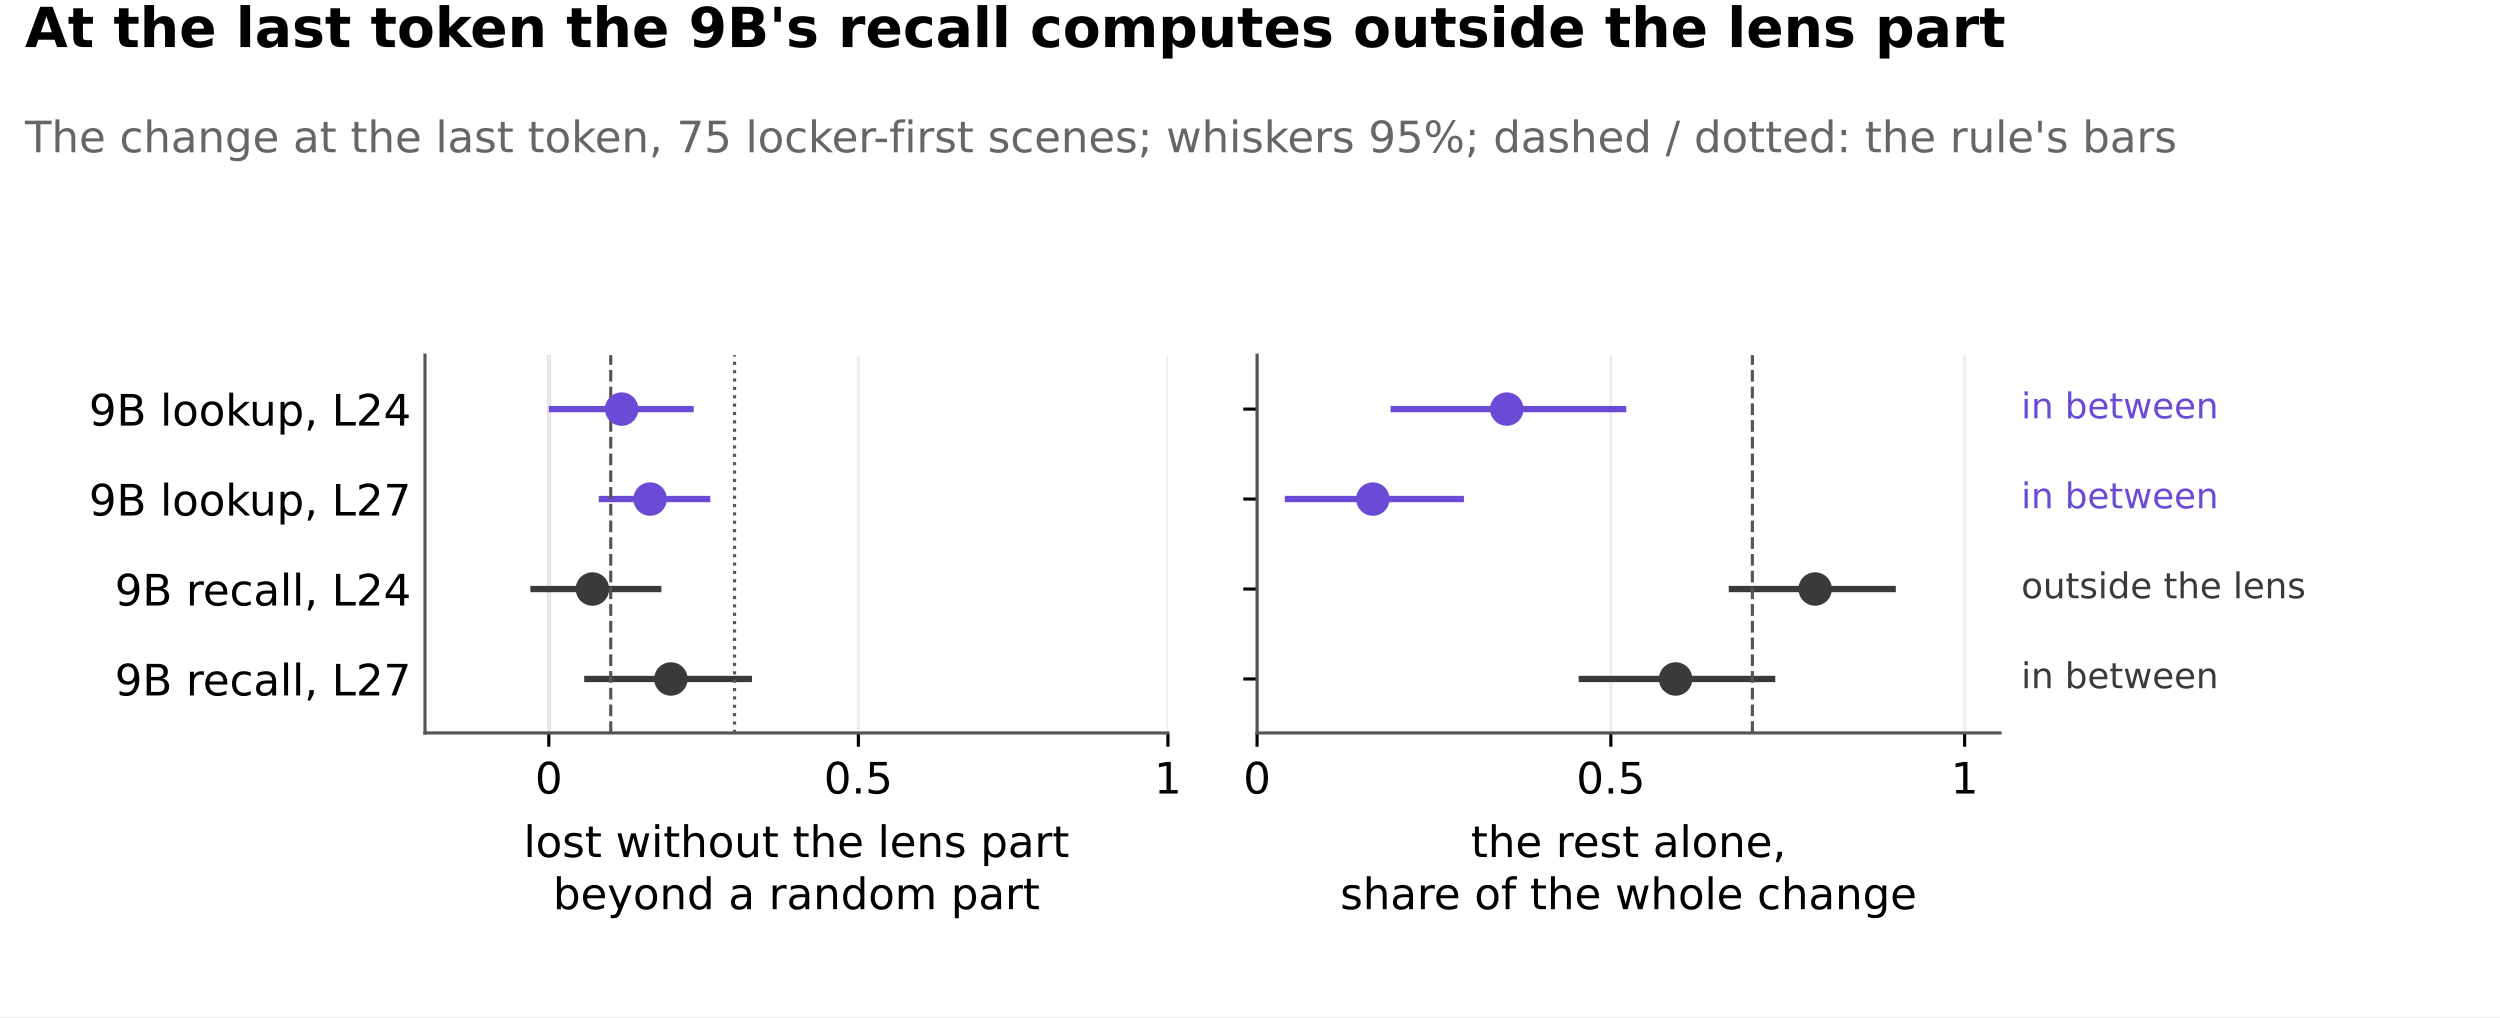
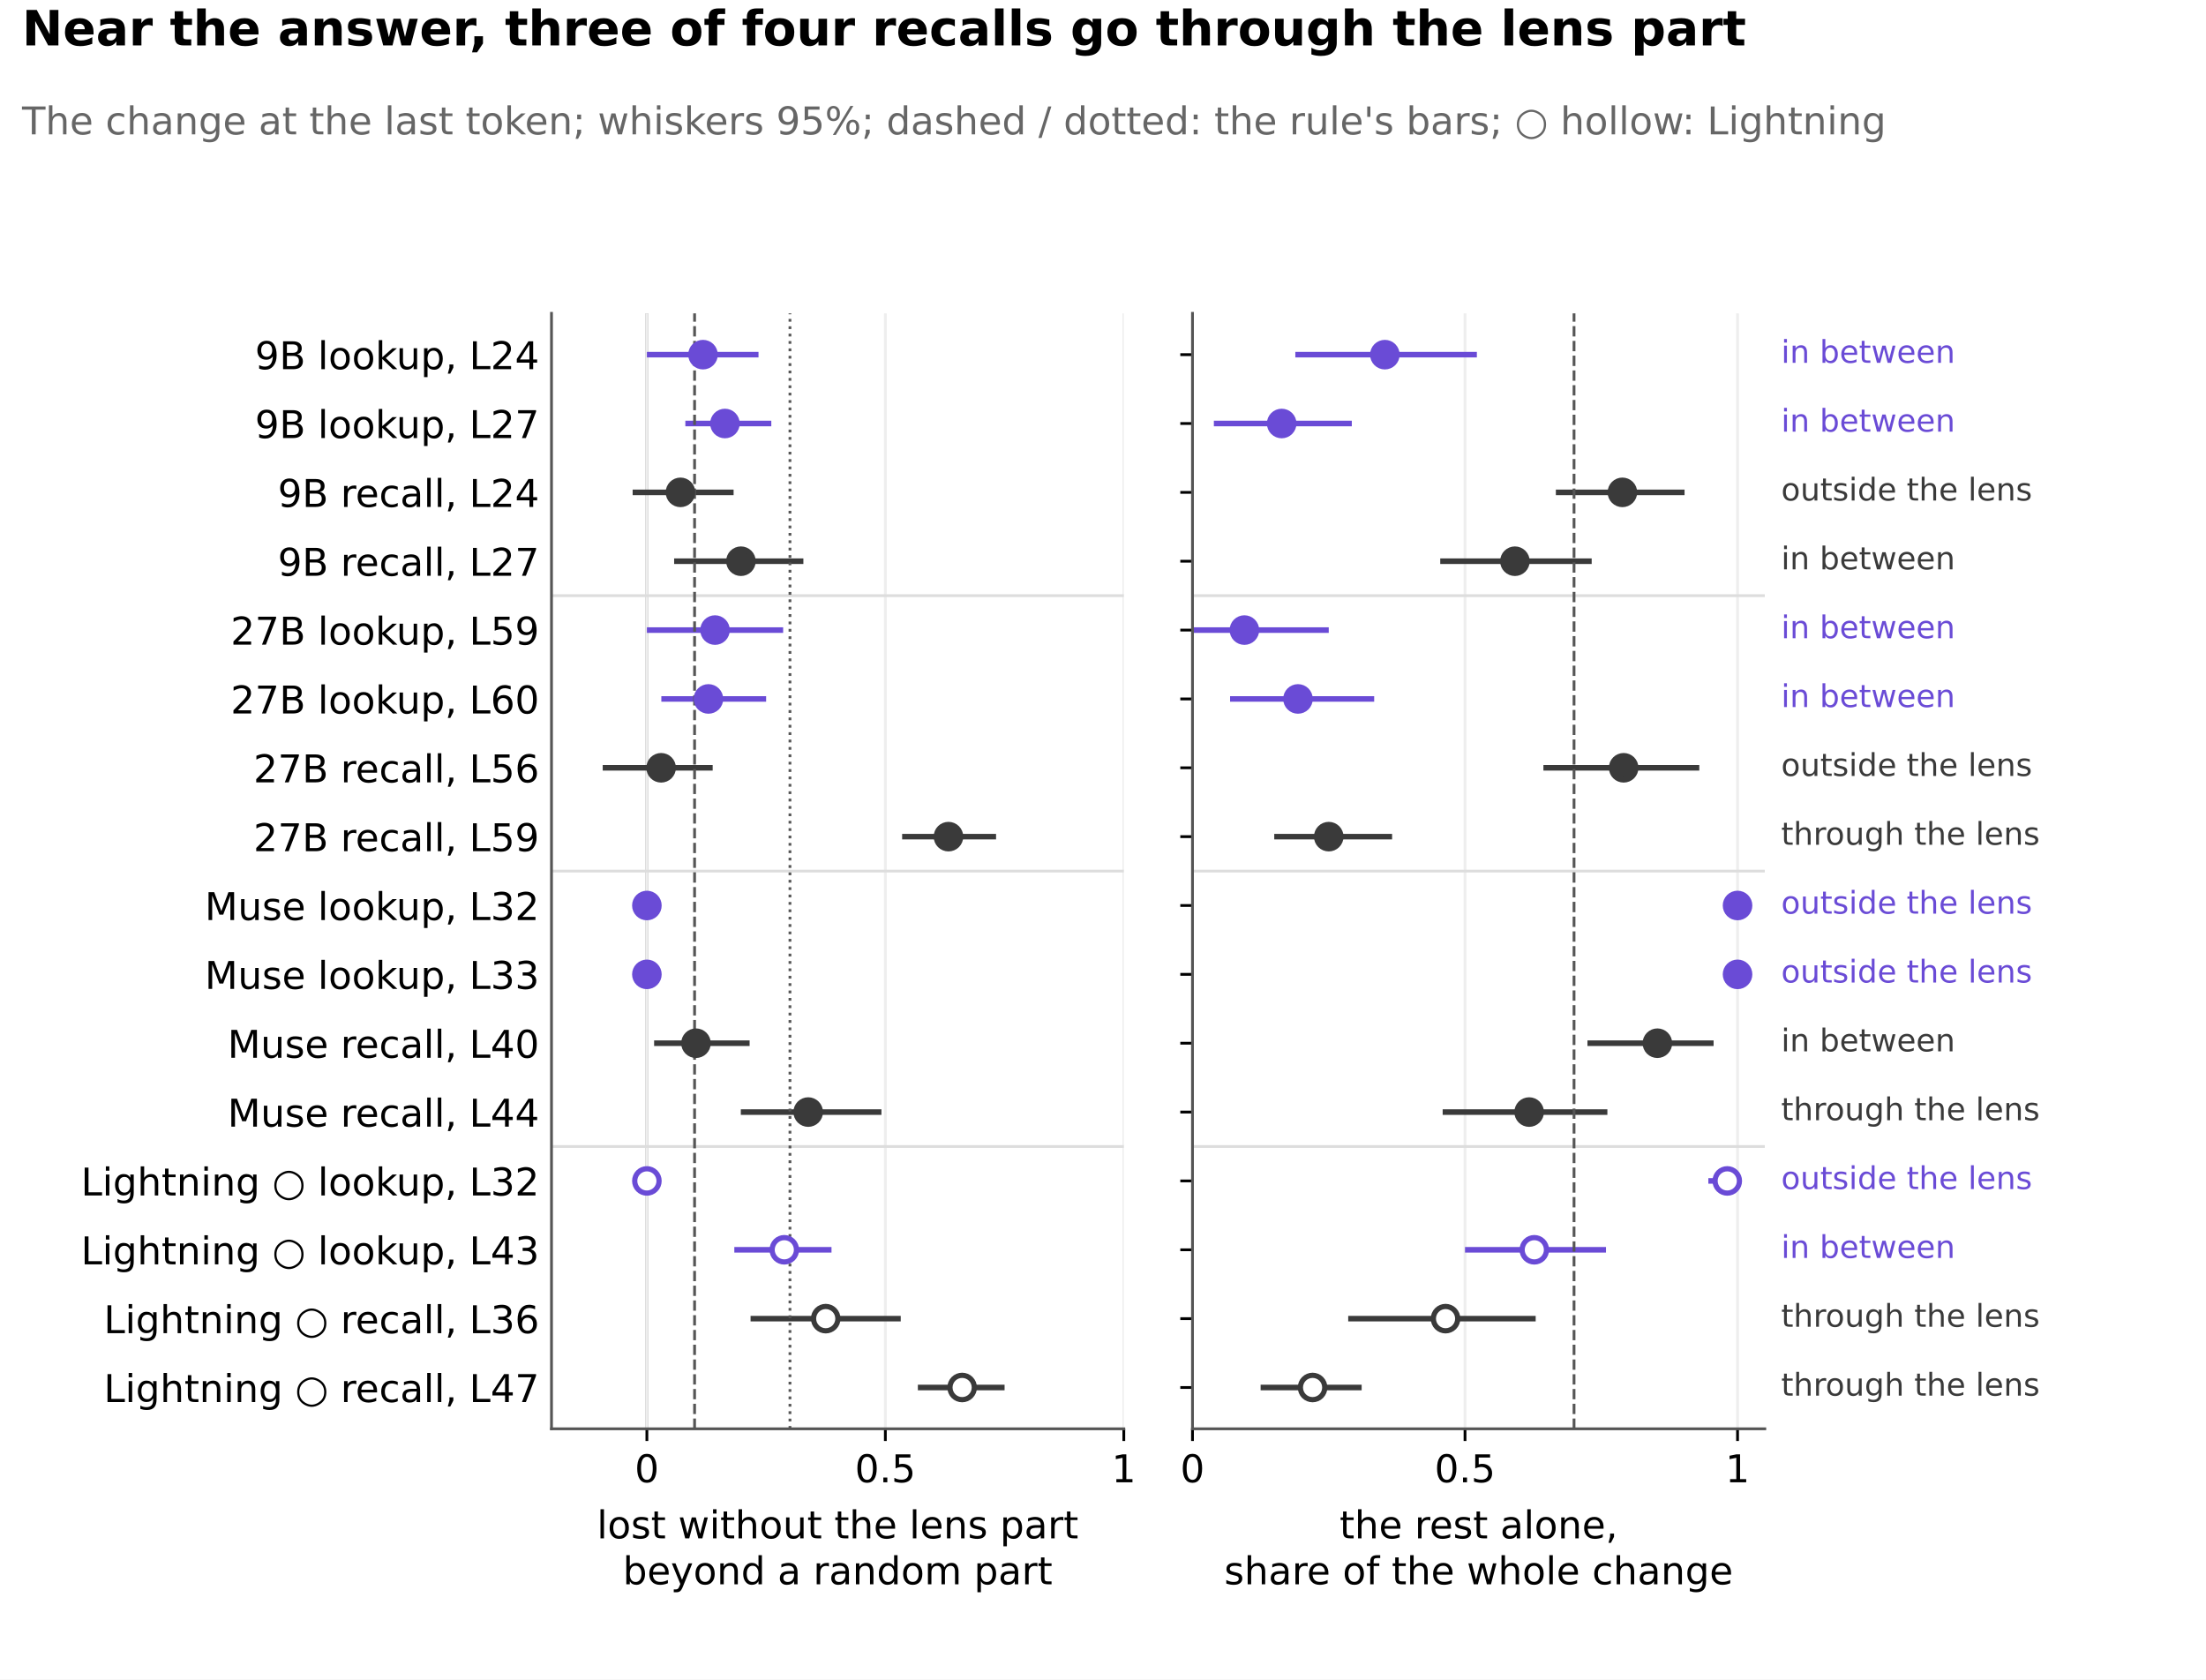
- <svg xmlns="http://www.w3.org/2000/svg" xmlns:xlink="http://www.w3.org/1999/xlink" width="633.6pt" height="257.76pt" viewBox="0 0 633.6 257.76" version="1.1">
+ <svg xmlns="http://www.w3.org/2000/svg" xmlns:xlink="http://www.w3.org/1999/xlink" width="633.6pt" height="482.4pt" viewBox="0 0 633.6 482.4" version="1.1">
  <defs>
    <style type="text/css">*{stroke-linejoin: round; stroke-linecap: butt}</style>
  </defs>
  <g id="figure_1">
    <g id="patch_1">
-       <path d="M 0 257.76  L 633.6 257.76  L 633.6 0  L 0 0  z " style="fill: #ffffff" />
+       <path d="M 0 482.4  L 633.6 482.4  L 633.6 0  L 0 0  z " style="fill: #ffffff" />
    </g>
    <g id="axes_1">
      <g id="patch_2">
-         <path d="M 107.712 185.76  L 295.999 185.76  L 295.999 90  L 107.712 90  z " style="fill: #ffffff" />
+         <path d="M 158.4 410.4  L 322.777 410.4  L 322.777 90  L 158.4 90  z " style="fill: #ffffff" />
      </g>
      <g id="line2d_1">
-         <path d="M 139.093 185.76  L 139.093 90  " clip-path="url(#p78fe9ea488)" style="fill: none; stroke: #999999; stroke-width: 0.8; stroke-linecap: square" />
+         <path d="M 185.796 410.4  L 185.796 90  " clip-path="url(#p08623786de)" style="fill: none; stroke: #999999; stroke-width: 0.8; stroke-linecap: square" />
      </g>
      <g id="matplotlib.axis_1">
        <g id="xtick_1">
          <g id="line2d_2">
-             <path d="M 139.093 185.76  L 139.093 90  " clip-path="url(#p78fe9ea488)" style="fill: none; stroke: #eeeeee; stroke-width: 0.8; stroke-linecap: square" />
+             <path d="M 185.796 410.4  L 185.796 90  " clip-path="url(#p08623786de)" style="fill: none; stroke: #eeeeee; stroke-width: 0.8; stroke-linecap: square" />
          </g>
          <g id="line2d_3">
            <defs>
-               <path id="me2ff4d0fe5" d="M 0 0  L 0 3.5  " style="stroke: #000000; stroke-width: 0.8" />
+               <path id="mef0e8b5768" d="M 0 0  L 0 3.5  " style="stroke: #000000; stroke-width: 0.8" />
            </defs>
            <g>
-               <use xlink:href="#me2ff4d0fe5" x="139.093" y="185.76" style="stroke: #000000; stroke-width: 0.8" />
+               <use xlink:href="#mef0e8b5768" x="185.796" y="410.4" style="stroke: #000000; stroke-width: 0.8" />
            </g>
          </g>
          <g id="text_1">
-             <text style="font-size: 11px; font-family: 'DejaVu Sans'; text-anchor: middle" x="139.093" y="201.117" transform="rotate(-0 139.0931 201.1174)">0</text>
+             <text style="font-size: 11px; font-family: 'DejaVu Sans'; text-anchor: middle" x="185.796" y="425.757" transform="rotate(-0 185.7962 425.7574)">0</text>
          </g>
        </g>
        <g id="xtick_2">
          <g id="line2d_4">
-             <path d="M 217.546 185.76  L 217.546 90  " clip-path="url(#p78fe9ea488)" style="fill: none; stroke: #eeeeee; stroke-width: 0.8; stroke-linecap: square" />
+             <path d="M 254.287 410.4  L 254.287 90  " clip-path="url(#p08623786de)" style="fill: none; stroke: #eeeeee; stroke-width: 0.8; stroke-linecap: square" />
          </g>
          <g id="line2d_5">
            <g>
-               <use xlink:href="#me2ff4d0fe5" x="217.546" y="185.76" style="stroke: #000000; stroke-width: 0.8" />
+               <use xlink:href="#mef0e8b5768" x="254.287" y="410.4" style="stroke: #000000; stroke-width: 0.8" />
            </g>
          </g>
          <g id="text_2">
-             <text style="font-size: 11px; font-family: 'DejaVu Sans'; text-anchor: middle" x="217.546" y="201.117" transform="rotate(-0 217.546 201.1174)">0.5</text>
+             <text style="font-size: 11px; font-family: 'DejaVu Sans'; text-anchor: middle" x="254.287" y="425.757" transform="rotate(-0 254.2868 425.7574)">0.5</text>
          </g>
        </g>
        <g id="xtick_3">
          <g id="line2d_6">
-             <path d="M 295.999 185.76  L 295.999 90  " clip-path="url(#p78fe9ea488)" style="fill: none; stroke: #eeeeee; stroke-width: 0.8; stroke-linecap: square" />
+             <path d="M 322.777 410.4  L 322.777 90  " clip-path="url(#p08623786de)" style="fill: none; stroke: #eeeeee; stroke-width: 0.8; stroke-linecap: square" />
          </g>
          <g id="line2d_7">
            <g>
-               <use xlink:href="#me2ff4d0fe5" x="295.999" y="185.76" style="stroke: #000000; stroke-width: 0.8" />
+               <use xlink:href="#mef0e8b5768" x="322.777" y="410.4" style="stroke: #000000; stroke-width: 0.8" />
            </g>
          </g>
          <g id="text_3">
-             <text style="font-size: 11px; font-family: 'DejaVu Sans'; text-anchor: middle" x="295.999" y="201.117" transform="rotate(-0 295.9988 201.1174)">1</text>
+             <text style="font-size: 11px; font-family: 'DejaVu Sans'; text-anchor: middle" x="322.777" y="425.757" transform="rotate(-0 322.7774 425.7574)">1</text>
          </g>
        </g>
        <g id="text_4">
-           <text style="font-size: 11px; font-family: 'DejaVu Sans'" transform="translate(132.7058 217.2194)">lost without the lens part</text>
-           <text style="font-size: 11px; font-family: 'DejaVu Sans'" transform="translate(140.1566 230.4224)">beyond a random part</text>
+           <text style="font-size: 11px; font-family: 'DejaVu Sans'" transform="translate(171.4391 441.8594)">lost without the lens part</text>
+           <text style="font-size: 11px; font-family: 'DejaVu Sans'" transform="translate(178.8899 455.0624)">beyond a random part</text>
        </g>
      </g>
      <g id="matplotlib.axis_2">
        <g id="ytick_1">
          <g id="line2d_8" />
          <g id="text_5">
-             <text style="font-size: 11px; font-family: 'DejaVu Sans'; text-anchor: end" x="104.212" y="107.859" transform="rotate(-0 104.212 107.8591)">9B lookup, L24</text>
+             <text style="font-size: 11px; font-family: 'DejaVu Sans'; text-anchor: end" x="154.9" y="106.046" transform="rotate(-0 154.9 106.0458)">9B lookup, L24</text>
          </g>
        </g>
        <g id="ytick_2">
          <g id="line2d_9" />
          <g id="text_6">
-             <text style="font-size: 11px; font-family: 'DejaVu Sans'; text-anchor: end" x="104.212" y="130.659" transform="rotate(-0 104.212 130.6591)">9B lookup, L27</text>
+             <text style="font-size: 11px; font-family: 'DejaVu Sans'; text-anchor: end" x="154.9" y="125.824" transform="rotate(-0 154.9 125.8236)">9B lookup, L27</text>
          </g>
        </g>
        <g id="ytick_3">
          <g id="line2d_10" />
          <g id="text_7">
-             <text style="font-size: 11px; font-family: 'DejaVu Sans'; text-anchor: end" x="104.212" y="153.459" transform="rotate(-0 104.212 153.4591)">9B recall, L24</text>
+             <text style="font-size: 11px; font-family: 'DejaVu Sans'; text-anchor: end" x="154.9" y="145.601" transform="rotate(-0 154.9 145.6014)">9B recall, L24</text>
          </g>
        </g>
        <g id="ytick_4">
          <g id="line2d_11" />
          <g id="text_8">
-             <text style="font-size: 11px; font-family: 'DejaVu Sans'; text-anchor: end" x="104.212" y="176.259" transform="rotate(-0 104.212 176.2591)">9B recall, L27</text>
-           </g>
-         </g>
-       </g>
-       <g id="line2d_12">
-         <path d="M 139.093 103.68  L 175.816 103.68  " clip-path="url(#p78fe9ea488)" style="fill: none; stroke: #6a4bd6; stroke-width: 1.6" />
-       </g>
-       <g id="line2d_13">
-         <path d="M 151.747 126.48  L 180.025 126.48  " clip-path="url(#p78fe9ea488)" style="fill: none; stroke: #6a4bd6; stroke-width: 1.6" />
-       </g>
-       <g id="line2d_14">
-         <path d="M 134.409 149.28  L 167.621 149.28  " clip-path="url(#p78fe9ea488)" style="fill: none; stroke: #3a3a3a; stroke-width: 1.6" />
-       </g>
-       <g id="line2d_15">
-         <path d="M 148.059 172.08  L 190.578 172.08  " clip-path="url(#p78fe9ea488)" style="fill: none; stroke: #3a3a3a; stroke-width: 1.6" />
-       </g>
-       <g id="line2d_16">
-         <path d="M 154.784 185.76  L 154.784 90  " clip-path="url(#p78fe9ea488)" style="fill: none; stroke-dasharray: 2.96,1.28; stroke-dashoffset: 0; stroke: #555555; stroke-width: 0.8" />
-       </g>
-       <g id="line2d_17">
-         <path d="M 186.165 185.76  L 186.165 90  " clip-path="url(#p78fe9ea488)" style="fill: none; stroke-dasharray: 0.8,1.32; stroke-dashoffset: 0; stroke: #555555; stroke-width: 0.8" />
+             <text style="font-size: 11px; font-family: 'DejaVu Sans'; text-anchor: end" x="154.9" y="165.379" transform="rotate(-0 154.9 165.3791)">9B recall, L27</text>
+           </g>
+         </g>
+         <g id="ytick_5">
+           <g id="line2d_12" />
+           <g id="text_9">
+             <text style="font-size: 11px; font-family: 'DejaVu Sans'; text-anchor: end" x="154.9" y="185.157" transform="rotate(-0 154.9 185.1569)">27B lookup, L59</text>
+           </g>
+         </g>
+         <g id="ytick_6">
+           <g id="line2d_13" />
+           <g id="text_10">
+             <text style="font-size: 11px; font-family: 'DejaVu Sans'; text-anchor: end" x="154.9" y="204.935" transform="rotate(-0 154.9 204.9347)">27B lookup, L60</text>
+           </g>
+         </g>
+         <g id="ytick_7">
+           <g id="line2d_14" />
+           <g id="text_11">
+             <text style="font-size: 11px; font-family: 'DejaVu Sans'; text-anchor: end" x="154.9" y="224.712" transform="rotate(-0 154.9 224.7125)">27B recall, L56</text>
+           </g>
+         </g>
+         <g id="ytick_8">
+           <g id="line2d_15" />
+           <g id="text_12">
+             <text style="font-size: 11px; font-family: 'DejaVu Sans'; text-anchor: end" x="154.9" y="244.49" transform="rotate(-0 154.9 244.4903)">27B recall, L59</text>
+           </g>
+         </g>
+         <g id="ytick_9">
+           <g id="line2d_16" />
+           <g id="text_13">
+             <text style="font-size: 11px; font-family: 'DejaVu Sans'; text-anchor: end" x="154.9" y="264.268" transform="rotate(-0 154.9 264.268)">Muse lookup, L32</text>
+           </g>
+         </g>
+         <g id="ytick_10">
+           <g id="line2d_17" />
+           <g id="text_14">
+             <text style="font-size: 11px; font-family: 'DejaVu Sans'; text-anchor: end" x="154.9" y="284.046" transform="rotate(-0 154.9 284.0458)">Muse lookup, L33</text>
+           </g>
+         </g>
+         <g id="ytick_11">
+           <g id="line2d_18" />
+           <g id="text_15">
+             <text style="font-size: 11px; font-family: 'DejaVu Sans'; text-anchor: end" x="154.9" y="303.824" transform="rotate(-0 154.9 303.8236)">Muse recall, L40</text>
+           </g>
+         </g>
+         <g id="ytick_12">
+           <g id="line2d_19" />
+           <g id="text_16">
+             <text style="font-size: 11px; font-family: 'DejaVu Sans'; text-anchor: end" x="154.9" y="323.601" transform="rotate(-0 154.9 323.6014)">Muse recall, L44</text>
+           </g>
+         </g>
+         <g id="ytick_13">
+           <g id="line2d_20" />
+           <g id="text_17">
+             <text style="font-size: 11px; font-family: 'DejaVu Sans'; text-anchor: end" x="154.9" y="343.379" transform="rotate(-0 154.9 343.3791)">Lightning ○ lookup, L32</text>
+           </g>
+         </g>
+         <g id="ytick_14">
+           <g id="line2d_21" />
+           <g id="text_18">
+             <text style="font-size: 11px; font-family: 'DejaVu Sans'; text-anchor: end" x="154.9" y="363.157" transform="rotate(-0 154.9 363.1569)">Lightning ○ lookup, L43</text>
+           </g>
+         </g>
+         <g id="ytick_15">
+           <g id="line2d_22" />
+           <g id="text_19">
+             <text style="font-size: 11px; font-family: 'DejaVu Sans'; text-anchor: end" x="154.9" y="382.935" transform="rotate(-0 154.9 382.9347)">Lightning ○ recall, L36</text>
+           </g>
+         </g>
+         <g id="ytick_16">
+           <g id="line2d_23" />
+           <g id="text_20">
+             <text style="font-size: 11px; font-family: 'DejaVu Sans'; text-anchor: end" x="154.9" y="402.712" transform="rotate(-0 154.9 402.7125)">Lightning ○ recall, L47</text>
+           </g>
+         </g>
+       </g>
+       <g id="line2d_24">
+         <path d="M 185.796 101.867  L 217.856 101.867  " clip-path="url(#p08623786de)" style="fill: none; stroke: #6a4bd6; stroke-width: 1.6" />
+       </g>
+       <g id="line2d_25">
+         <path d="M 196.843 121.644  L 221.53 121.644  " clip-path="url(#p08623786de)" style="fill: none; stroke: #6a4bd6; stroke-width: 1.6" />
+       </g>
+       <g id="line2d_26">
+         <path d="M 181.707 141.422  L 210.702 141.422  " clip-path="url(#p08623786de)" style="fill: none; stroke: #3a3a3a; stroke-width: 1.6" />
+       </g>
+       <g id="line2d_27">
+         <path d="M 193.624 161.2  L 230.743 161.2  " clip-path="url(#p08623786de)" style="fill: none; stroke: #3a3a3a; stroke-width: 1.6" />
+       </g>
+       <g id="line2d_28">
+         <path d="M 185.796 180.978  L 224.934 180.978  " clip-path="url(#p08623786de)" style="fill: none; stroke: #6a4bd6; stroke-width: 1.6" />
+       </g>
+       <g id="line2d_29">
+         <path d="M 158.4 171.089  L 322.777 171.089  " clip-path="url(#p08623786de)" style="fill: none; stroke: #dddddd; stroke-width: 0.8; stroke-linecap: square" />
+       </g>
+       <g id="line2d_30">
+         <path d="M 189.947 200.756  L 220.042 200.756  " clip-path="url(#p08623786de)" style="fill: none; stroke: #6a4bd6; stroke-width: 1.6" />
+       </g>
+       <g id="line2d_31">
+         <path d="M 173.11 220.533  L 204.692 220.533  " clip-path="url(#p08623786de)" style="fill: none; stroke: #3a3a3a; stroke-width: 1.6" />
+       </g>
+       <g id="line2d_32">
+         <path d="M 259.11 240.311  L 286.086 240.311  " clip-path="url(#p08623786de)" style="fill: none; stroke: #3a3a3a; stroke-width: 1.6" />
+       </g>
+       <g id="line2d_33">
+         <path d="M 185.796 260.089  L 185.796 260.089  " clip-path="url(#p08623786de)" style="fill: none; stroke: #6a4bd6; stroke-width: 1.6" />
+       </g>
+       <g id="line2d_34">
+         <path d="M 158.4 250.2  L 322.777 250.2  " clip-path="url(#p08623786de)" style="fill: none; stroke: #dddddd; stroke-width: 0.8; stroke-linecap: square" />
+       </g>
+       <g id="line2d_35">
+         <path d="M 185.796 279.867  L 185.796 279.867  " clip-path="url(#p08623786de)" style="fill: none; stroke: #6a4bd6; stroke-width: 1.6" />
+       </g>
+       <g id="line2d_36">
+         <path d="M 187.872 299.644  L 215.301 299.644  " clip-path="url(#p08623786de)" style="fill: none; stroke: #3a3a3a; stroke-width: 1.6" />
+       </g>
+       <g id="line2d_37">
+         <path d="M 212.777 319.422  L 253.165 319.422  " clip-path="url(#p08623786de)" style="fill: none; stroke: #3a3a3a; stroke-width: 1.6" />
+       </g>
+       <g id="line2d_38">
+         <path d="M 185.796 339.2  L 185.796 339.2  " clip-path="url(#p08623786de)" style="fill: none; stroke: #6a4bd6; stroke-width: 1.6" />
+       </g>
+       <g id="line2d_39">
+         <path d="M 158.4 329.311  L 322.777 329.311  " clip-path="url(#p08623786de)" style="fill: none; stroke: #dddddd; stroke-width: 0.8; stroke-linecap: square" />
+       </g>
+       <g id="line2d_40">
+         <path d="M 210.909 358.978  L 238.821 358.978  " clip-path="url(#p08623786de)" style="fill: none; stroke: #6a4bd6; stroke-width: 1.6" />
+       </g>
+       <g id="line2d_41">
+         <path d="M 215.575 378.756  L 258.706 378.756  " clip-path="url(#p08623786de)" style="fill: none; stroke: #3a3a3a; stroke-width: 1.6" />
+       </g>
+       <g id="line2d_42">
+         <path d="M 263.626 398.533  L 288.532 398.533  " clip-path="url(#p08623786de)" style="fill: none; stroke: #3a3a3a; stroke-width: 1.6" />
+       </g>
+       <g id="line2d_43">
+         <path d="M 199.494 410.4  L 199.494 90  " clip-path="url(#p08623786de)" style="fill: none; stroke-dasharray: 2.96,1.28; stroke-dashoffset: 0; stroke: #555555; stroke-width: 0.8" />
+       </g>
+       <g id="line2d_44">
+         <path d="M 226.891 410.4  L 226.891 90  " clip-path="url(#p08623786de)" style="fill: none; stroke-dasharray: 0.8,1.32; stroke-dashoffset: 0; stroke: #555555; stroke-width: 0.8" />
      </g>
      <g id="patch_3">
-         <path d="M 107.712 185.76  L 107.712 90  " style="fill: none; stroke: #555555; stroke-width: 0.8; stroke-linejoin: miter; stroke-linecap: square" />
+         <path d="M 158.4 410.4  L 158.4 90  " style="fill: none; stroke: #555555; stroke-width: 0.8; stroke-linejoin: miter; stroke-linecap: square" />
      </g>
      <g id="patch_4">
-         <path d="M 107.712 185.76  L 295.999 185.76  " style="fill: none; stroke: #555555; stroke-width: 0.8; stroke-linejoin: miter; stroke-linecap: square" />
-       </g>
-       <g id="line2d_18">
+         <path d="M 158.4 410.4  L 322.777 410.4  " style="fill: none; stroke: #555555; stroke-width: 0.8; stroke-linejoin: miter; stroke-linecap: square" />
+       </g>
+       <g id="line2d_45">
        <defs>
-           <path id="mc35bf004dd" d="M 0 3.5  C 0.928 3.5 1.819 3.131 2.475 2.475  C 3.131 1.819 3.5 0.928 3.5 0  C 3.5 -0.928 3.131 -1.819 2.475 -2.475  C 1.819 -3.131 0.928 -3.5 0 -3.5  C -0.928 -3.5 -1.819 -3.131 -2.475 -2.475  C -3.131 -1.819 -3.5 -0.928 -3.5 0  C -3.5 0.928 -3.131 1.819 -2.475 2.475  C -1.819 3.131 -0.928 3.5 0 3.5  z " style="stroke: #6a4bd6; stroke-width: 1.5" />
+           <path id="m051b795b4a" d="M 0 3.5  C 0.928 3.5 1.819 3.131 2.475 2.475  C 3.131 1.819 3.5 0.928 3.5 0  C 3.5 -0.928 3.131 -1.819 2.475 -2.475  C 1.819 -3.131 0.928 -3.5 0 -3.5  C -0.928 -3.5 -1.819 -3.131 -2.475 -2.475  C -3.131 -1.819 -3.5 -0.928 -3.5 0  C -3.5 0.928 -3.131 1.819 -2.475 2.475  C -1.819 3.131 -0.928 3.5 0 3.5  z " style="stroke: #6a4bd6; stroke-width: 1.5" />
        </defs>
-         <g clip-path="url(#p78fe9ea488)">
-           <use xlink:href="#mc35bf004dd" x="157.553" y="103.68" style="fill: #6a4bd6; stroke: #6a4bd6; stroke-width: 1.5" />
-         </g>
-       </g>
-       <g id="line2d_19">
-         <g clip-path="url(#p78fe9ea488)">
-           <use xlink:href="#mc35bf004dd" x="164.769" y="126.48" style="fill: #6a4bd6; stroke: #6a4bd6; stroke-width: 1.5" />
-         </g>
-       </g>
-       <g id="line2d_20">
+         <g clip-path="url(#p08623786de)">
+           <use xlink:href="#m051b795b4a" x="201.912" y="101.867" style="fill: #6a4bd6; stroke: #6a4bd6; stroke-width: 1.5" />
+         </g>
+       </g>
+       <g id="line2d_46">
+         <g clip-path="url(#p08623786de)">
+           <use xlink:href="#m051b795b4a" x="208.211" y="121.644" style="fill: #6a4bd6; stroke: #6a4bd6; stroke-width: 1.5" />
+         </g>
+       </g>
+       <g id="line2d_47">
        <defs>
-           <path id="me285efcd3e" d="M 0 3.5  C 0.928 3.5 1.819 3.131 2.475 2.475  C 3.131 1.819 3.5 0.928 3.5 0  C 3.5 -0.928 3.131 -1.819 2.475 -2.475  C 1.819 -3.131 0.928 -3.5 0 -3.5  C -0.928 -3.5 -1.819 -3.131 -2.475 -2.475  C -3.131 -1.819 -3.5 -0.928 -3.5 0  C -3.5 0.928 -3.131 1.819 -2.475 2.475  C -1.819 3.131 -0.928 3.5 0 3.5  z " style="stroke: #3a3a3a; stroke-width: 1.5" />
+           <path id="mb3eee85fc4" d="M 0 3.5  C 0.928 3.5 1.819 3.131 2.475 2.475  C 3.131 1.819 3.5 0.928 3.5 0  C 3.5 -0.928 3.131 -1.819 2.475 -2.475  C 1.819 -3.131 0.928 -3.5 0 -3.5  C -0.928 -3.5 -1.819 -3.131 -2.475 -2.475  C -3.131 -1.819 -3.5 -0.928 -3.5 0  C -3.5 0.928 -3.131 1.819 -2.475 2.475  C -1.819 3.131 -0.928 3.5 0 3.5  z " style="stroke: #3a3a3a; stroke-width: 1.5" />
        </defs>
-         <g clip-path="url(#p78fe9ea488)">
-           <use xlink:href="#me285efcd3e" x="150.143" y="149.28" style="fill: #3a3a3a; stroke: #3a3a3a; stroke-width: 1.5" />
-         </g>
-       </g>
-       <g id="line2d_21">
-         <g clip-path="url(#p78fe9ea488)">
-           <use xlink:href="#me285efcd3e" x="170.032" y="172.08" style="fill: #3a3a3a; stroke: #3a3a3a; stroke-width: 1.5" />
+         <g clip-path="url(#p08623786de)">
+           <use xlink:href="#mb3eee85fc4" x="195.443" y="141.422" style="fill: #3a3a3a; stroke: #3a3a3a; stroke-width: 1.5" />
+         </g>
+       </g>
+       <g id="line2d_48">
+         <g clip-path="url(#p08623786de)">
+           <use xlink:href="#mb3eee85fc4" x="212.807" y="161.2" style="fill: #3a3a3a; stroke: #3a3a3a; stroke-width: 1.5" />
+         </g>
+       </g>
+       <g id="line2d_49">
+         <g clip-path="url(#p08623786de)">
+           <use xlink:href="#m051b795b4a" x="205.365" y="180.978" style="fill: #6a4bd6; stroke: #6a4bd6; stroke-width: 1.5" />
+         </g>
+       </g>
+       <g id="line2d_50">
+         <g clip-path="url(#p08623786de)">
+           <use xlink:href="#m051b795b4a" x="203.471" y="200.756" style="fill: #6a4bd6; stroke: #6a4bd6; stroke-width: 1.5" />
+         </g>
+       </g>
+       <g id="line2d_51">
+         <g clip-path="url(#p08623786de)">
+           <use xlink:href="#mb3eee85fc4" x="189.885" y="220.533" style="fill: #3a3a3a; stroke: #3a3a3a; stroke-width: 1.5" />
+         </g>
+       </g>
+       <g id="line2d_52">
+         <g clip-path="url(#p08623786de)">
+           <use xlink:href="#mb3eee85fc4" x="272.417" y="240.311" style="fill: #3a3a3a; stroke: #3a3a3a; stroke-width: 1.5" />
+         </g>
+       </g>
+       <g id="line2d_53">
+         <g clip-path="url(#p08623786de)">
+           <use xlink:href="#m051b795b4a" x="185.796" y="260.089" style="fill: #6a4bd6; stroke: #6a4bd6; stroke-width: 1.5" />
+         </g>
+       </g>
+       <g id="line2d_54">
+         <g clip-path="url(#p08623786de)">
+           <use xlink:href="#m051b795b4a" x="185.796" y="279.867" style="fill: #6a4bd6; stroke: #6a4bd6; stroke-width: 1.5" />
+         </g>
+       </g>
+       <g id="line2d_55">
+         <g clip-path="url(#p08623786de)">
+           <use xlink:href="#mb3eee85fc4" x="199.897" y="299.644" style="fill: #3a3a3a; stroke: #3a3a3a; stroke-width: 1.5" />
+         </g>
+       </g>
+       <g id="line2d_56">
+         <g clip-path="url(#p08623786de)">
+           <use xlink:href="#mb3eee85fc4" x="232.128" y="319.422" style="fill: #3a3a3a; stroke: #3a3a3a; stroke-width: 1.5" />
+         </g>
+       </g>
+       <g id="line2d_57">
+         <defs>
+           <path id="m5350c8ec92" d="M 0 3.5  C 0.928 3.5 1.819 3.131 2.475 2.475  C 3.131 1.819 3.5 0.928 3.5 0  C 3.5 -0.928 3.131 -1.819 2.475 -2.475  C 1.819 -3.131 0.928 -3.5 0 -3.5  C -0.928 -3.5 -1.819 -3.131 -2.475 -2.475  C -3.131 -1.819 -3.5 -0.928 -3.5 0  C -3.5 0.928 -3.131 1.819 -2.475 2.475  C -1.819 3.131 -0.928 3.5 0 3.5  z " style="stroke: #6a4bd6; stroke-width: 1.5" />
+         </defs>
+         <g clip-path="url(#p08623786de)">
+           <use xlink:href="#m5350c8ec92" x="185.796" y="339.2" style="fill: #ffffff; stroke: #6a4bd6; stroke-width: 1.5" />
+         </g>
+       </g>
+       <g id="line2d_58">
+         <g clip-path="url(#p08623786de)">
+           <use xlink:href="#m5350c8ec92" x="225.265" y="358.978" style="fill: #ffffff; stroke: #6a4bd6; stroke-width: 1.5" />
+         </g>
+       </g>
+       <g id="line2d_59">
+         <defs>
+           <path id="m2862d69efa" d="M 0 3.5  C 0.928 3.5 1.819 3.131 2.475 2.475  C 3.131 1.819 3.5 0.928 3.5 0  C 3.5 -0.928 3.131 -1.819 2.475 -2.475  C 1.819 -3.131 0.928 -3.5 0 -3.5  C -0.928 -3.5 -1.819 -3.131 -2.475 -2.475  C -3.131 -1.819 -3.5 -0.928 -3.5 0  C -3.5 0.928 -3.131 1.819 -2.475 2.475  C -1.819 3.131 -0.928 3.5 0 3.5  z " style="stroke: #3a3a3a; stroke-width: 1.5" />
+         </defs>
+         <g clip-path="url(#p08623786de)">
+           <use xlink:href="#m2862d69efa" x="237.164" y="378.756" style="fill: #ffffff; stroke: #3a3a3a; stroke-width: 1.5" />
+         </g>
+       </g>
+       <g id="line2d_60">
+         <g clip-path="url(#p08623786de)">
+           <use xlink:href="#m2862d69efa" x="276.343" y="398.533" style="fill: #ffffff; stroke: #3a3a3a; stroke-width: 1.5" />
        </g>
      </g>
    </g>
    <g id="axes_2">
      <g id="patch_5">
-         <path d="M 318.593 185.76  L 506.88 185.76  L 506.88 90  L 318.593 90  z " style="fill: #ffffff" />
-       </g>
-       <g id="line2d_22">
-         <path d="M 318.593 185.76  L 318.593 90  " clip-path="url(#pc814b7b9f9)" style="fill: none; stroke: #999999; stroke-width: 0.8; stroke-linecap: square" />
+         <path d="M 342.503 410.4  L 506.88 410.4  L 506.88 90  L 342.503 90  z " style="fill: #ffffff" />
+       </g>
+       <g id="line2d_61">
+         <path d="M 342.503 410.4  L 342.503 90  " clip-path="url(#pf179f95d9c)" style="fill: none; stroke: #999999; stroke-width: 0.8; stroke-linecap: square" />
      </g>
      <g id="matplotlib.axis_3">
        <g id="xtick_4">
-           <g id="line2d_23">
-             <path d="M 318.593 185.76  L 318.593 90  " clip-path="url(#pc814b7b9f9)" style="fill: none; stroke: #eeeeee; stroke-width: 0.8; stroke-linecap: square" />
-           </g>
-           <g id="line2d_24">
-             <g>
-               <use xlink:href="#me2ff4d0fe5" x="318.593" y="185.76" style="stroke: #000000; stroke-width: 0.8" />
-             </g>
-           </g>
-           <g id="text_9">
-             <text style="font-size: 11px; font-family: 'DejaVu Sans'; text-anchor: middle" x="318.593" y="201.117" transform="rotate(-0 318.5932 201.1174)">0</text>
+           <g id="line2d_62">
+             <path d="M 342.503 410.4  L 342.503 90  " clip-path="url(#pf179f95d9c)" style="fill: none; stroke: #eeeeee; stroke-width: 0.8; stroke-linecap: square" />
+           </g>
+           <g id="line2d_63">
+             <g>
+               <use xlink:href="#mef0e8b5768" x="342.503" y="410.4" style="stroke: #000000; stroke-width: 0.8" />
+             </g>
+           </g>
+           <g id="text_21">
+             <text style="font-size: 11px; font-family: 'DejaVu Sans'; text-anchor: middle" x="342.503" y="425.757" transform="rotate(-0 342.5026 425.7574)">0</text>
          </g>
        </g>
        <g id="xtick_5">
-           <g id="line2d_25">
-             <path d="M 408.254 185.76  L 408.254 90  " clip-path="url(#pc814b7b9f9)" style="fill: none; stroke: #eeeeee; stroke-width: 0.8; stroke-linecap: square" />
-           </g>
-           <g id="line2d_26">
-             <g>
-               <use xlink:href="#me2ff4d0fe5" x="408.254" y="185.76" style="stroke: #000000; stroke-width: 0.8" />
-             </g>
-           </g>
-           <g id="text_10">
-             <text style="font-size: 11px; font-family: 'DejaVu Sans'; text-anchor: middle" x="408.254" y="201.117" transform="rotate(-0 408.2536 201.1174)">0.5</text>
+           <g id="line2d_64">
+             <path d="M 420.778 410.4  L 420.778 90  " clip-path="url(#pf179f95d9c)" style="fill: none; stroke: #eeeeee; stroke-width: 0.8; stroke-linecap: square" />
+           </g>
+           <g id="line2d_65">
+             <g>
+               <use xlink:href="#mef0e8b5768" x="420.778" y="410.4" style="stroke: #000000; stroke-width: 0.8" />
+             </g>
+           </g>
+           <g id="text_22">
+             <text style="font-size: 11px; font-family: 'DejaVu Sans'; text-anchor: middle" x="420.778" y="425.757" transform="rotate(-0 420.7776 425.7574)">0.5</text>
          </g>
        </g>
        <g id="xtick_6">
-           <g id="line2d_27">
-             <path d="M 497.914 185.76  L 497.914 90  " clip-path="url(#pc814b7b9f9)" style="fill: none; stroke: #eeeeee; stroke-width: 0.8; stroke-linecap: square" />
-           </g>
-           <g id="line2d_28">
-             <g>
-               <use xlink:href="#me2ff4d0fe5" x="497.914" y="185.76" style="stroke: #000000; stroke-width: 0.8" />
-             </g>
-           </g>
-           <g id="text_11">
-             <text style="font-size: 11px; font-family: 'DejaVu Sans'; text-anchor: middle" x="497.914" y="201.117" transform="rotate(-0 497.914 201.1174)">1</text>
-           </g>
-         </g>
-         <g id="text_12">
-           <text style="font-size: 11px; font-family: 'DejaVu Sans'" transform="translate(372.7877 217.2194)">the rest alone,</text>
-           <text style="font-size: 11px; font-family: 'DejaVu Sans'" transform="translate(339.6691 230.4224)">share of the whole change</text>
+           <g id="line2d_66">
+             <path d="M 499.053 410.4  L 499.053 90  " clip-path="url(#pf179f95d9c)" style="fill: none; stroke: #eeeeee; stroke-width: 0.8; stroke-linecap: square" />
+           </g>
+           <g id="line2d_67">
+             <g>
+               <use xlink:href="#mef0e8b5768" x="499.053" y="410.4" style="stroke: #000000; stroke-width: 0.8" />
+             </g>
+           </g>
+           <g id="text_23">
+             <text style="font-size: 11px; font-family: 'DejaVu Sans'; text-anchor: middle" x="499.053" y="425.757" transform="rotate(-0 499.0525 425.7574)">1</text>
+           </g>
+         </g>
+         <g id="text_24">
+           <text style="font-size: 11px; font-family: 'DejaVu Sans'" transform="translate(384.7424 441.8594)">the rest alone,</text>
+           <text style="font-size: 11px; font-family: 'DejaVu Sans'" transform="translate(351.6238 455.0624)">share of the whole change</text>
        </g>
      </g>
      <g id="matplotlib.axis_4">
-         <g id="ytick_5">
-           <g id="line2d_29">
+         <g id="ytick_17">
+           <g id="line2d_68">
            <defs>
-               <path id="m6eebeb37c8" d="M 0 0  L -3.5 0  " style="stroke: #000000; stroke-width: 0.8" />
+               <path id="m030d8c200a" d="M 0 0  L -3.5 0  " style="stroke: #000000; stroke-width: 0.8" />
            </defs>
            <g>
-               <use xlink:href="#m6eebeb37c8" x="318.593" y="103.68" style="stroke: #000000; stroke-width: 0.8" />
-             </g>
-           </g>
-         </g>
-         <g id="ytick_6">
-           <g id="line2d_30">
-             <g>
-               <use xlink:href="#m6eebeb37c8" x="318.593" y="126.48" style="stroke: #000000; stroke-width: 0.8" />
-             </g>
-           </g>
-         </g>
-         <g id="ytick_7">
-           <g id="line2d_31">
-             <g>
-               <use xlink:href="#m6eebeb37c8" x="318.593" y="149.28" style="stroke: #000000; stroke-width: 0.8" />
-             </g>
-           </g>
-         </g>
-         <g id="ytick_8">
-           <g id="line2d_32">
-             <g>
-               <use xlink:href="#m6eebeb37c8" x="318.593" y="172.08" style="stroke: #000000; stroke-width: 0.8" />
-             </g>
-           </g>
-         </g>
-       </g>
-       <g id="line2d_33">
-         <path d="M 352.427 103.68  L 412.152 103.68  " clip-path="url(#pc814b7b9f9)" style="fill: none; stroke: #6a4bd6; stroke-width: 1.6" />
-       </g>
-       <g id="line2d_34">
-         <path d="M 325.625 126.48  L 371.01 126.48  " clip-path="url(#pc814b7b9f9)" style="fill: none; stroke: #6a4bd6; stroke-width: 1.6" />
-       </g>
-       <g id="line2d_35">
-         <path d="M 438.14 149.28  L 480.48 149.28  " clip-path="url(#pc814b7b9f9)" style="fill: none; stroke: #3a3a3a; stroke-width: 1.6" />
-       </g>
-       <g id="line2d_36">
-         <path d="M 400.103 172.08  L 449.927 172.08  " clip-path="url(#pc814b7b9f9)" style="fill: none; stroke: #3a3a3a; stroke-width: 1.6" />
-       </g>
-       <g id="line2d_37">
-         <path d="M 444.118 185.76  L 444.118 90  " clip-path="url(#pc814b7b9f9)" style="fill: none; stroke-dasharray: 2.96,1.28; stroke-dashoffset: 0; stroke: #555555; stroke-width: 0.8" />
+               <use xlink:href="#m030d8c200a" x="342.503" y="101.867" style="stroke: #000000; stroke-width: 0.8" />
+             </g>
+           </g>
+         </g>
+         <g id="ytick_18">
+           <g id="line2d_69">
+             <g>
+               <use xlink:href="#m030d8c200a" x="342.503" y="121.644" style="stroke: #000000; stroke-width: 0.8" />
+             </g>
+           </g>
+         </g>
+         <g id="ytick_19">
+           <g id="line2d_70">
+             <g>
+               <use xlink:href="#m030d8c200a" x="342.503" y="141.422" style="stroke: #000000; stroke-width: 0.8" />
+             </g>
+           </g>
+         </g>
+         <g id="ytick_20">
+           <g id="line2d_71">
+             <g>
+               <use xlink:href="#m030d8c200a" x="342.503" y="161.2" style="stroke: #000000; stroke-width: 0.8" />
+             </g>
+           </g>
+         </g>
+         <g id="ytick_21">
+           <g id="line2d_72">
+             <g>
+               <use xlink:href="#m030d8c200a" x="342.503" y="180.978" style="stroke: #000000; stroke-width: 0.8" />
+             </g>
+           </g>
+         </g>
+         <g id="ytick_22">
+           <g id="line2d_73">
+             <g>
+               <use xlink:href="#m030d8c200a" x="342.503" y="200.756" style="stroke: #000000; stroke-width: 0.8" />
+             </g>
+           </g>
+         </g>
+         <g id="ytick_23">
+           <g id="line2d_74">
+             <g>
+               <use xlink:href="#m030d8c200a" x="342.503" y="220.533" style="stroke: #000000; stroke-width: 0.8" />
+             </g>
+           </g>
+         </g>
+         <g id="ytick_24">
+           <g id="line2d_75">
+             <g>
+               <use xlink:href="#m030d8c200a" x="342.503" y="240.311" style="stroke: #000000; stroke-width: 0.8" />
+             </g>
+           </g>
+         </g>
+         <g id="ytick_25">
+           <g id="line2d_76">
+             <g>
+               <use xlink:href="#m030d8c200a" x="342.503" y="260.089" style="stroke: #000000; stroke-width: 0.8" />
+             </g>
+           </g>
+         </g>
+         <g id="ytick_26">
+           <g id="line2d_77">
+             <g>
+               <use xlink:href="#m030d8c200a" x="342.503" y="279.867" style="stroke: #000000; stroke-width: 0.8" />
+             </g>
+           </g>
+         </g>
+         <g id="ytick_27">
+           <g id="line2d_78">
+             <g>
+               <use xlink:href="#m030d8c200a" x="342.503" y="299.644" style="stroke: #000000; stroke-width: 0.8" />
+             </g>
+           </g>
+         </g>
+         <g id="ytick_28">
+           <g id="line2d_79">
+             <g>
+               <use xlink:href="#m030d8c200a" x="342.503" y="319.422" style="stroke: #000000; stroke-width: 0.8" />
+             </g>
+           </g>
+         </g>
+         <g id="ytick_29">
+           <g id="line2d_80">
+             <g>
+               <use xlink:href="#m030d8c200a" x="342.503" y="339.2" style="stroke: #000000; stroke-width: 0.8" />
+             </g>
+           </g>
+         </g>
+         <g id="ytick_30">
+           <g id="line2d_81">
+             <g>
+               <use xlink:href="#m030d8c200a" x="342.503" y="358.978" style="stroke: #000000; stroke-width: 0.8" />
+             </g>
+           </g>
+         </g>
+         <g id="ytick_31">
+           <g id="line2d_82">
+             <g>
+               <use xlink:href="#m030d8c200a" x="342.503" y="378.756" style="stroke: #000000; stroke-width: 0.8" />
+             </g>
+           </g>
+         </g>
+         <g id="ytick_32">
+           <g id="line2d_83">
+             <g>
+               <use xlink:href="#m030d8c200a" x="342.503" y="398.533" style="stroke: #000000; stroke-width: 0.8" />
+             </g>
+           </g>
+         </g>
+       </g>
+       <g id="line2d_84">
+         <path d="M 372.04 101.867  L 424.181 101.867  " clip-path="url(#pf179f95d9c)" style="fill: none; stroke: #6a4bd6; stroke-width: 1.6" />
+       </g>
+       <g id="line2d_85">
+         <path d="M 348.642 121.644  L 388.263 121.644  " clip-path="url(#pf179f95d9c)" style="fill: none; stroke: #6a4bd6; stroke-width: 1.6" />
+       </g>
+       <g id="line2d_86">
+         <path d="M 446.869 141.422  L 483.832 141.422  " clip-path="url(#pf179f95d9c)" style="fill: none; stroke: #3a3a3a; stroke-width: 1.6" />
+       </g>
+       <g id="line2d_87">
+         <path d="M 413.662 161.2  L 457.159 161.2  " clip-path="url(#pf179f95d9c)" style="fill: none; stroke: #3a3a3a; stroke-width: 1.6" />
+       </g>
+       <g id="line2d_88">
+         <path d="M 342.503 180.978  L 381.64 180.978  " clip-path="url(#pf179f95d9c)" style="fill: none; stroke: #6a4bd6; stroke-width: 1.6" />
+       </g>
+       <g id="line2d_89">
+         <path d="M 342.503 171.089  L 506.88 171.089  " clip-path="url(#pf179f95d9c)" style="fill: none; stroke: #dddddd; stroke-width: 0.8; stroke-linecap: square" />
+       </g>
+       <g id="line2d_90">
+         <path d="M 353.299 200.756  L 394.686 200.756  " clip-path="url(#pf179f95d9c)" style="fill: none; stroke: #6a4bd6; stroke-width: 1.6" />
+       </g>
+       <g id="line2d_91">
+         <path d="M 443.295 220.533  L 488.067 220.533  " clip-path="url(#pf179f95d9c)" style="fill: none; stroke: #3a3a3a; stroke-width: 1.6" />
+       </g>
+       <g id="line2d_92">
+         <path d="M 365.985 240.311  L 399.831 240.311  " clip-path="url(#pf179f95d9c)" style="fill: none; stroke: #3a3a3a; stroke-width: 1.6" />
+       </g>
+       <g id="line2d_93">
+         <path d="M 499.053 260.089  L 499.053 260.089  " clip-path="url(#pf179f95d9c)" style="fill: none; stroke: #6a4bd6; stroke-width: 1.6" />
+       </g>
+       <g id="line2d_94">
+         <path d="M 342.503 250.2  L 506.88 250.2  " clip-path="url(#pf179f95d9c)" style="fill: none; stroke: #dddddd; stroke-width: 0.8; stroke-linecap: square" />
+       </g>
+       <g id="line2d_95">
+         <path d="M 499.053 279.867  L 499.053 279.867  " clip-path="url(#pf179f95d9c)" style="fill: none; stroke: #6a4bd6; stroke-width: 1.6" />
+       </g>
+       <g id="line2d_96">
+         <path d="M 455.943 299.644  L 492.173 299.644  " clip-path="url(#pf179f95d9c)" style="fill: none; stroke: #3a3a3a; stroke-width: 1.6" />
+       </g>
+       <g id="line2d_97">
+         <path d="M 414.359 319.422  L 461.667 319.422  " clip-path="url(#pf179f95d9c)" style="fill: none; stroke: #3a3a3a; stroke-width: 1.6" />
+       </g>
+       <g id="line2d_98">
+         <path d="M 490.666 339.2  L 499.053 339.2  " clip-path="url(#pf179f95d9c)" style="fill: none; stroke: #6a4bd6; stroke-width: 1.6" />
+       </g>
+       <g id="line2d_99">
+         <path d="M 342.503 329.311  L 506.88 329.311  " clip-path="url(#pf179f95d9c)" style="fill: none; stroke: #dddddd; stroke-width: 0.8; stroke-linecap: square" />
+       </g>
+       <g id="line2d_100">
+         <path d="M 420.778 358.978  L 461.267 358.978  " clip-path="url(#pf179f95d9c)" style="fill: none; stroke: #6a4bd6; stroke-width: 1.6" />
+       </g>
+       <g id="line2d_101">
+         <path d="M 387.231 378.756  L 441.073 378.756  " clip-path="url(#pf179f95d9c)" style="fill: none; stroke: #3a3a3a; stroke-width: 1.6" />
+       </g>
+       <g id="line2d_102">
+         <path d="M 362.071 398.533  L 391.089 398.533  " clip-path="url(#pf179f95d9c)" style="fill: none; stroke: #3a3a3a; stroke-width: 1.6" />
+       </g>
+       <g id="line2d_103">
+         <path d="M 452.088 410.4  L 452.088 90  " clip-path="url(#pf179f95d9c)" style="fill: none; stroke-dasharray: 2.96,1.28; stroke-dashoffset: 0; stroke: #555555; stroke-width: 0.8" />
      </g>
      <g id="patch_6">
-         <path d="M 318.593 185.76  L 318.593 90  " style="fill: none; stroke: #555555; stroke-width: 0.8; stroke-linejoin: miter; stroke-linecap: square" />
+         <path d="M 342.503 410.4  L 342.503 90  " style="fill: none; stroke: #555555; stroke-width: 0.8; stroke-linejoin: miter; stroke-linecap: square" />
      </g>
      <g id="patch_7">
-         <path d="M 318.593 185.76  L 506.88 185.76  " style="fill: none; stroke: #555555; stroke-width: 0.8; stroke-linejoin: miter; stroke-linecap: square" />
-       </g>
-       <g id="line2d_38">
-         <g clip-path="url(#pc814b7b9f9)">
-           <use xlink:href="#mc35bf004dd" x="381.883" y="103.68" style="fill: #6a4bd6; stroke: #6a4bd6; stroke-width: 1.5" />
-         </g>
-       </g>
-       <g id="text_13">
-         <text style="font-size: 9px; font-family: 'DejaVu Sans'; text-anchor: start; fill: #6a4bd6" x="512.26" y="106.018" transform="rotate(-0 512.2596 106.0182)">in between</text>
-       </g>
-       <g id="line2d_39">
-         <g clip-path="url(#pc814b7b9f9)">
-           <use xlink:href="#mc35bf004dd" x="347.937" y="126.48" style="fill: #6a4bd6; stroke: #6a4bd6; stroke-width: 1.5" />
-         </g>
-       </g>
-       <g id="text_14">
-         <text style="font-size: 9px; font-family: 'DejaVu Sans'; text-anchor: start; fill: #6a4bd6" x="512.26" y="128.818" transform="rotate(-0 512.2596 128.8182)">in between</text>
-       </g>
-       <g id="line2d_40">
-         <g clip-path="url(#pc814b7b9f9)">
-           <use xlink:href="#me285efcd3e" x="460.029" y="149.28" style="fill: #3a3a3a; stroke: #3a3a3a; stroke-width: 1.5" />
-         </g>
-       </g>
-       <g id="text_15">
-         <text style="font-size: 9px; font-family: 'DejaVu Sans'; text-anchor: start; fill: #3a3a3a" x="512.26" y="151.618" transform="rotate(-0 512.2596 151.6182)">outside the lens</text>
-       </g>
-       <g id="line2d_41">
-         <g clip-path="url(#pc814b7b9f9)">
-           <use xlink:href="#me285efcd3e" x="424.67" y="172.08" style="fill: #3a3a3a; stroke: #3a3a3a; stroke-width: 1.5" />
-         </g>
-       </g>
-       <g id="text_16">
-         <text style="font-size: 9px; font-family: 'DejaVu Sans'; text-anchor: start; fill: #3a3a3a" x="512.26" y="174.418" transform="rotate(-0 512.2596 174.4182)">in between</text>
+         <path d="M 342.503 410.4  L 506.88 410.4  " style="fill: none; stroke: #555555; stroke-width: 0.8; stroke-linejoin: miter; stroke-linecap: square" />
+       </g>
+       <g id="line2d_104">
+         <g clip-path="url(#pf179f95d9c)">
+           <use xlink:href="#m051b795b4a" x="397.756" y="101.867" style="fill: #6a4bd6; stroke: #6a4bd6; stroke-width: 1.5" />
+         </g>
+       </g>
+       <g id="text_25">
+         <text style="font-size: 9px; font-family: 'DejaVu Sans'; text-anchor: start; fill: #6a4bd6" x="511.576" y="104.205" transform="rotate(-0 511.5765 104.2049)">in between</text>
+       </g>
+       <g id="line2d_105">
+         <g clip-path="url(#pf179f95d9c)">
+           <use xlink:href="#m051b795b4a" x="368.12" y="121.644" style="fill: #6a4bd6; stroke: #6a4bd6; stroke-width: 1.5" />
+         </g>
+       </g>
+       <g id="text_26">
+         <text style="font-size: 9px; font-family: 'DejaVu Sans'; text-anchor: start; fill: #6a4bd6" x="511.576" y="123.983" transform="rotate(-0 511.5765 123.9827)">in between</text>
+       </g>
+       <g id="line2d_106">
+         <g clip-path="url(#pf179f95d9c)">
+           <use xlink:href="#mb3eee85fc4" x="465.979" y="141.422" style="fill: #3a3a3a; stroke: #3a3a3a; stroke-width: 1.5" />
+         </g>
+       </g>
+       <g id="text_27">
+         <text style="font-size: 9px; font-family: 'DejaVu Sans'; text-anchor: start; fill: #3a3a3a" x="511.576" y="143.76" transform="rotate(-0 511.5765 143.7605)">outside the lens</text>
+       </g>
+       <g id="line2d_107">
+         <g clip-path="url(#pf179f95d9c)">
+           <use xlink:href="#mb3eee85fc4" x="435.11" y="161.2" style="fill: #3a3a3a; stroke: #3a3a3a; stroke-width: 1.5" />
+         </g>
+       </g>
+       <g id="text_28">
+         <text style="font-size: 9px; font-family: 'DejaVu Sans'; text-anchor: start; fill: #3a3a3a" x="511.576" y="163.538" transform="rotate(-0 511.5765 163.5382)">in between</text>
+       </g>
+       <g id="line2d_108">
+         <g clip-path="url(#pf179f95d9c)">
+           <use xlink:href="#m051b795b4a" x="357.412" y="180.978" style="fill: #6a4bd6; stroke: #6a4bd6; stroke-width: 1.5" />
+         </g>
+       </g>
+       <g id="text_29">
+         <text style="font-size: 9px; font-family: 'DejaVu Sans'; text-anchor: start; fill: #6a4bd6" x="511.576" y="183.316" transform="rotate(-0 511.5765 183.316)">in between</text>
+       </g>
+       <g id="line2d_109">
+         <g clip-path="url(#pf179f95d9c)">
+           <use xlink:href="#m051b795b4a" x="372.803" y="200.756" style="fill: #6a4bd6; stroke: #6a4bd6; stroke-width: 1.5" />
+         </g>
+       </g>
+       <g id="text_30">
+         <text style="font-size: 9px; font-family: 'DejaVu Sans'; text-anchor: start; fill: #6a4bd6" x="511.576" y="203.094" transform="rotate(-0 511.5765 203.0938)">in between</text>
+       </g>
+       <g id="line2d_110">
+         <g clip-path="url(#pf179f95d9c)">
+           <use xlink:href="#mb3eee85fc4" x="466.341" y="220.533" style="fill: #3a3a3a; stroke: #3a3a3a; stroke-width: 1.5" />
+         </g>
+       </g>
+       <g id="text_31">
+         <text style="font-size: 9px; font-family: 'DejaVu Sans'; text-anchor: start; fill: #3a3a3a" x="511.576" y="222.872" transform="rotate(-0 511.5765 222.8716)">outside the lens</text>
+       </g>
+       <g id="line2d_111">
+         <g clip-path="url(#pf179f95d9c)">
+           <use xlink:href="#mb3eee85fc4" x="381.64" y="240.311" style="fill: #3a3a3a; stroke: #3a3a3a; stroke-width: 1.5" />
+         </g>
+       </g>
+       <g id="text_32">
+         <text style="font-size: 9px; font-family: 'DejaVu Sans'; text-anchor: start; fill: #3a3a3a" x="511.576" y="242.649" transform="rotate(-0 511.5765 242.6494)">through the lens</text>
+       </g>
+       <g id="line2d_112">
+         <g clip-path="url(#pf179f95d9c)">
+           <use xlink:href="#m051b795b4a" x="499.053" y="260.089" style="fill: #6a4bd6; stroke: #6a4bd6; stroke-width: 1.5" />
+         </g>
+       </g>
+       <g id="text_33">
+         <text style="font-size: 9px; font-family: 'DejaVu Sans'; text-anchor: start; fill: #6a4bd6" x="511.576" y="262.427" transform="rotate(-0 511.5765 262.4271)">outside the lens</text>
+       </g>
+       <g id="line2d_113">
+         <g clip-path="url(#pf179f95d9c)">
+           <use xlink:href="#m051b795b4a" x="499.053" y="279.867" style="fill: #6a4bd6; stroke: #6a4bd6; stroke-width: 1.5" />
+         </g>
+       </g>
+       <g id="text_34">
+         <text style="font-size: 9px; font-family: 'DejaVu Sans'; text-anchor: start; fill: #6a4bd6" x="511.576" y="282.205" transform="rotate(-0 511.5765 282.2049)">outside the lens</text>
+       </g>
+       <g id="line2d_114">
+         <g clip-path="url(#pf179f95d9c)">
+           <use xlink:href="#mb3eee85fc4" x="476.03" y="299.644" style="fill: #3a3a3a; stroke: #3a3a3a; stroke-width: 1.5" />
+         </g>
+       </g>
+       <g id="text_35">
+         <text style="font-size: 9px; font-family: 'DejaVu Sans'; text-anchor: start; fill: #3a3a3a" x="511.576" y="301.983" transform="rotate(-0 511.5765 301.9827)">in between</text>
+       </g>
+       <g id="line2d_115">
+         <g clip-path="url(#pf179f95d9c)">
+           <use xlink:href="#mb3eee85fc4" x="439.195" y="319.422" style="fill: #3a3a3a; stroke: #3a3a3a; stroke-width: 1.5" />
+         </g>
+       </g>
+       <g id="text_36">
+         <text style="font-size: 9px; font-family: 'DejaVu Sans'; text-anchor: start; fill: #3a3a3a" x="511.576" y="321.76" transform="rotate(-0 511.5765 321.7605)">through the lens</text>
+       </g>
+       <g id="line2d_116">
+         <g clip-path="url(#pf179f95d9c)">
+           <use xlink:href="#m5350c8ec92" x="496.099" y="339.2" style="fill: #ffffff; stroke: #6a4bd6; stroke-width: 1.5" />
+         </g>
+       </g>
+       <g id="text_37">
+         <text style="font-size: 9px; font-family: 'DejaVu Sans'; text-anchor: start; fill: #6a4bd6" x="511.576" y="341.538" transform="rotate(-0 511.5765 341.5382)">outside the lens</text>
+       </g>
+       <g id="line2d_117">
+         <g clip-path="url(#pf179f95d9c)">
+           <use xlink:href="#m5350c8ec92" x="440.678" y="358.978" style="fill: #ffffff; stroke: #6a4bd6; stroke-width: 1.5" />
+         </g>
+       </g>
+       <g id="text_38">
+         <text style="font-size: 9px; font-family: 'DejaVu Sans'; text-anchor: start; fill: #6a4bd6" x="511.576" y="361.316" transform="rotate(-0 511.5765 361.316)">in between</text>
+       </g>
+       <g id="line2d_118">
+         <g clip-path="url(#pf179f95d9c)">
+           <use xlink:href="#m2862d69efa" x="415.187" y="378.756" style="fill: #ffffff; stroke: #3a3a3a; stroke-width: 1.5" />
+         </g>
+       </g>
+       <g id="text_39">
+         <text style="font-size: 9px; font-family: 'DejaVu Sans'; text-anchor: start; fill: #3a3a3a" x="511.576" y="381.094" transform="rotate(-0 511.5765 381.0938)">through the lens</text>
+       </g>
+       <g id="line2d_119">
+         <g clip-path="url(#pf179f95d9c)">
+           <use xlink:href="#m2862d69efa" x="376.997" y="398.533" style="fill: #ffffff; stroke: #3a3a3a; stroke-width: 1.5" />
+         </g>
+       </g>
+       <g id="text_40">
+         <text style="font-size: 9px; font-family: 'DejaVu Sans'; text-anchor: start; fill: #3a3a3a" x="511.576" y="400.872" transform="rotate(-0 511.5765 400.8716)">through the lens</text>
      </g>
    </g>
-     <g id="text_17">
-       <text style="font-weight: 700; font-size: 14px; font-family: 'DejaVu Sans'; text-anchor: start" x="6.336" y="11.927" transform="rotate(-0 6.336 11.92661)">At the last token the 9B's recall computes outside the lens part</text>
+     <g id="text_41">
+       <text style="font-weight: 700; font-size: 14px; font-family: 'DejaVu Sans'; text-anchor: start" x="6.336" y="13.05" transform="rotate(-0 6.336 13.04981)">Near the answer, three of four recalls go through the lens part</text>
    </g>
-     <g id="text_18">
-       <text style="font-size: 11px; font-family: 'DejaVu Sans'; text-anchor: start; fill: #666666" x="6.336" y="38.598" transform="rotate(-0 6.336 38.59828)">The change at the last token, 75 locker-first scenes; whiskers 95%; dashed / dotted: the rule's bars</text>
+     <g id="text_42">
+       <text style="font-size: 11px; font-family: 'DejaVu Sans'; text-anchor: start; fill: #666666" x="6.336" y="38.598" transform="rotate(-0 6.336 38.59828)">The change at the last token; whiskers 95%; dashed / dotted: the rule's bars; ○ hollow: Lightning</text>
    </g>
  </g>
  <defs>
-     <clipPath id="p78fe9ea488">
-       <rect x="107.712" y="90" width="188.287" height="95.76" />
+     <clipPath id="p08623786de">
+       <rect x="158.4" y="90" width="164.377" height="320.4" />
    </clipPath>
-     <clipPath id="pc814b7b9f9">
-       <rect x="318.593" y="90" width="188.287" height="95.76" />
+     <clipPath id="pf179f95d9c">
+       <rect x="342.503" y="90" width="164.377" height="320.4" />
    </clipPath>
  </defs>
</svg>
